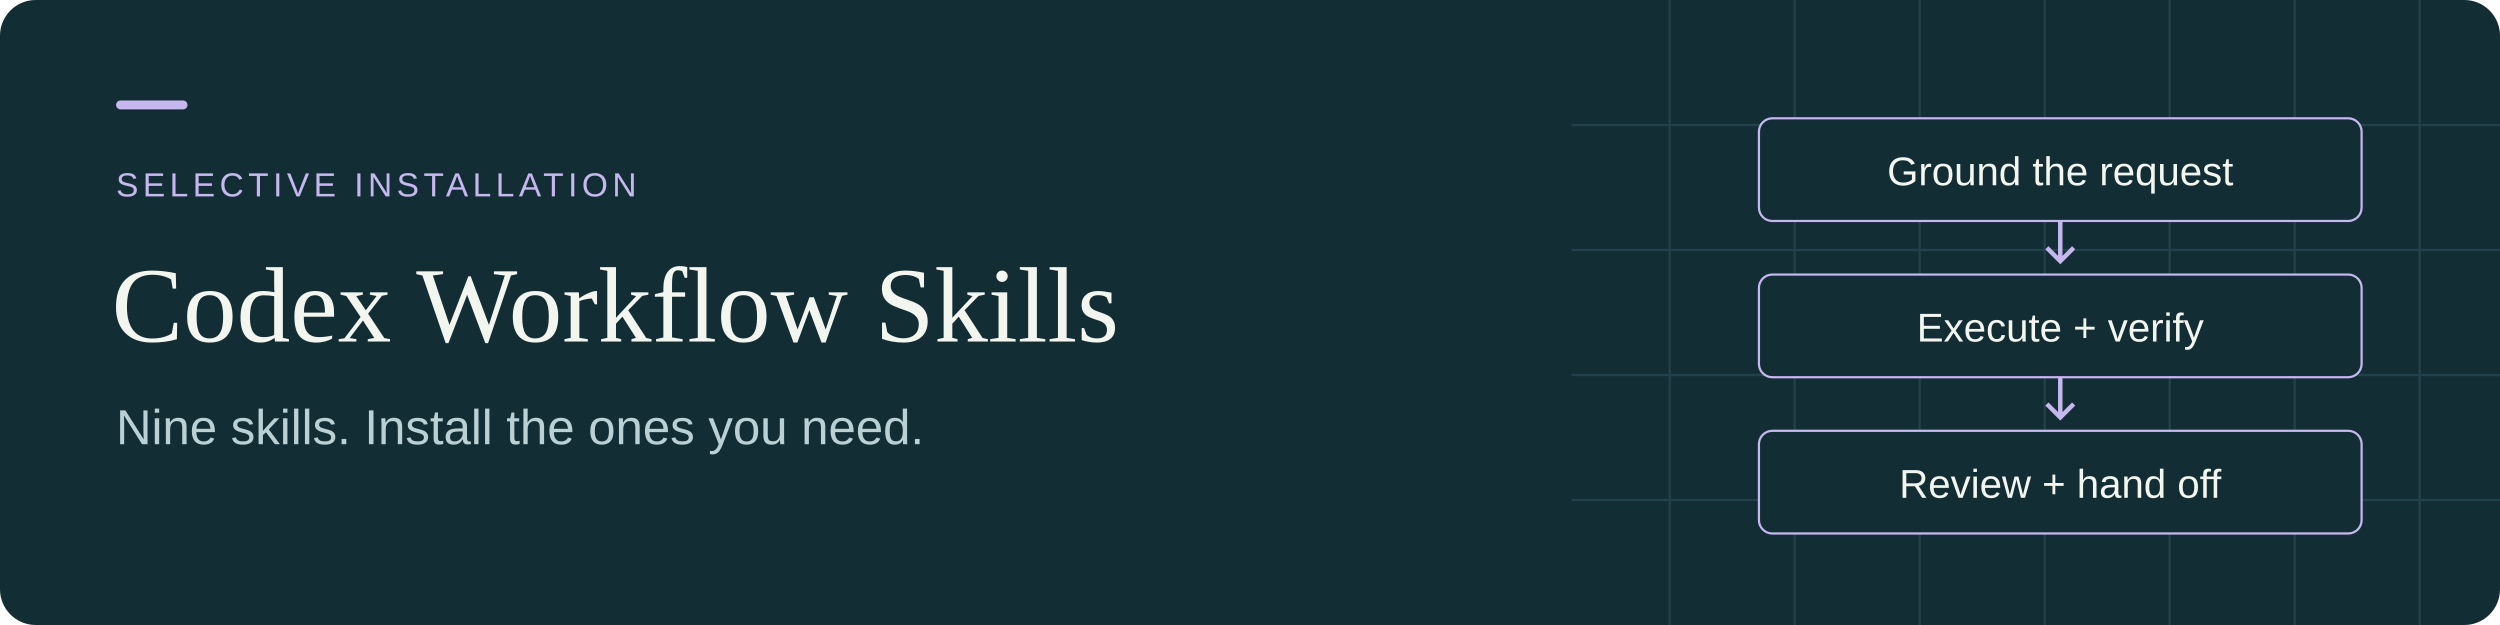
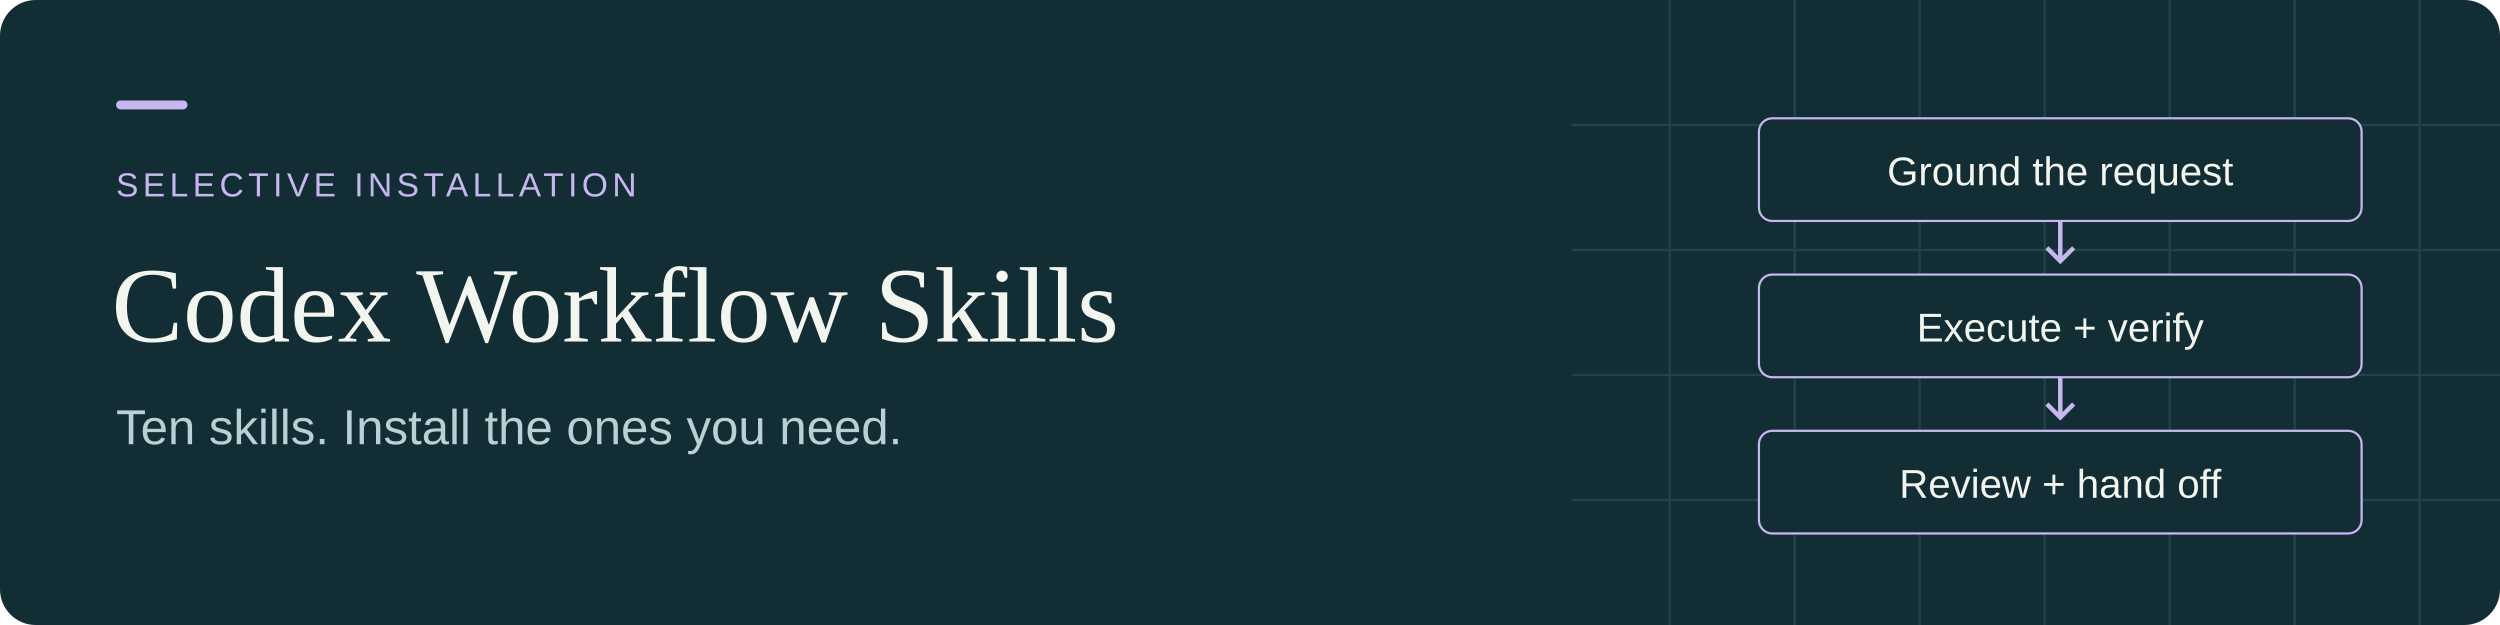
<svg xmlns="http://www.w3.org/2000/svg" width="1120" height="280" viewBox="0 0 1120 280" role="img" aria-labelledby="title desc">
  <rect width="1120" height="280" rx="16" fill="#132d35" />
  <path d="M748 0V280M804 0V280M860 0V280M916 0V280M972 0V280M1028 0V280M1084 0V280M704 56H1120M704 112H1120M704 168H1120M704 224H1120" fill="none" stroke="#22414a" />
  <rect x="52" y="45" width="32" height="4" rx="2" fill="#c6b7ef" />
  <text x="52" y="88" fill="#c6b7ef" font-family="Segoe UI, Arial, sans-serif" font-size="15" letter-spacing="2">SELECTIVE INSTALLATION</text>
  <text x="50" y="153" fill="#f3f6ef" font-family="Georgia, 'Times New Roman', serif" font-size="48">Codex Workflow Skills</text>
-   <text x="52" y="199" fill="#b9d1d5" font-family="Segoe UI, Arial, sans-serif" font-size="22">Nine skills. Install the ones you need.</text>
+   <text x="52" y="199" fill="#b9d1d5" font-family="Segoe UI, Arial, sans-serif" font-size="22">Ten skills. Install the ones you need.</text>
  <g font-family="Segoe UI, Arial, sans-serif" font-size="18">
    <rect x="788" y="53" width="270" height="46" rx="6" fill="#132d35" stroke="#c6b7ef" />
    <text x="923" y="83" text-anchor="middle" fill="#f3f6ef">Ground the request</text>
    <path d="M923 99V117M917 111L923 117L929 111" fill="none" stroke="#c6b7ef" stroke-width="2" />
    <rect x="788" y="123" width="270" height="46" rx="6" fill="#132d35" stroke="#c6b7ef" />
    <text x="923" y="153" text-anchor="middle" fill="#f3f6ef">Execute + verify</text>
    <path d="M923 169V187M917 181L923 187L929 181" fill="none" stroke="#c6b7ef" stroke-width="2" />
    <rect x="788" y="193" width="270" height="46" rx="6" fill="#132d35" stroke="#c6b7ef" />
    <text x="923" y="223" text-anchor="middle" fill="#f3f6ef">Review + hand off</text>
  </g>
</svg>
